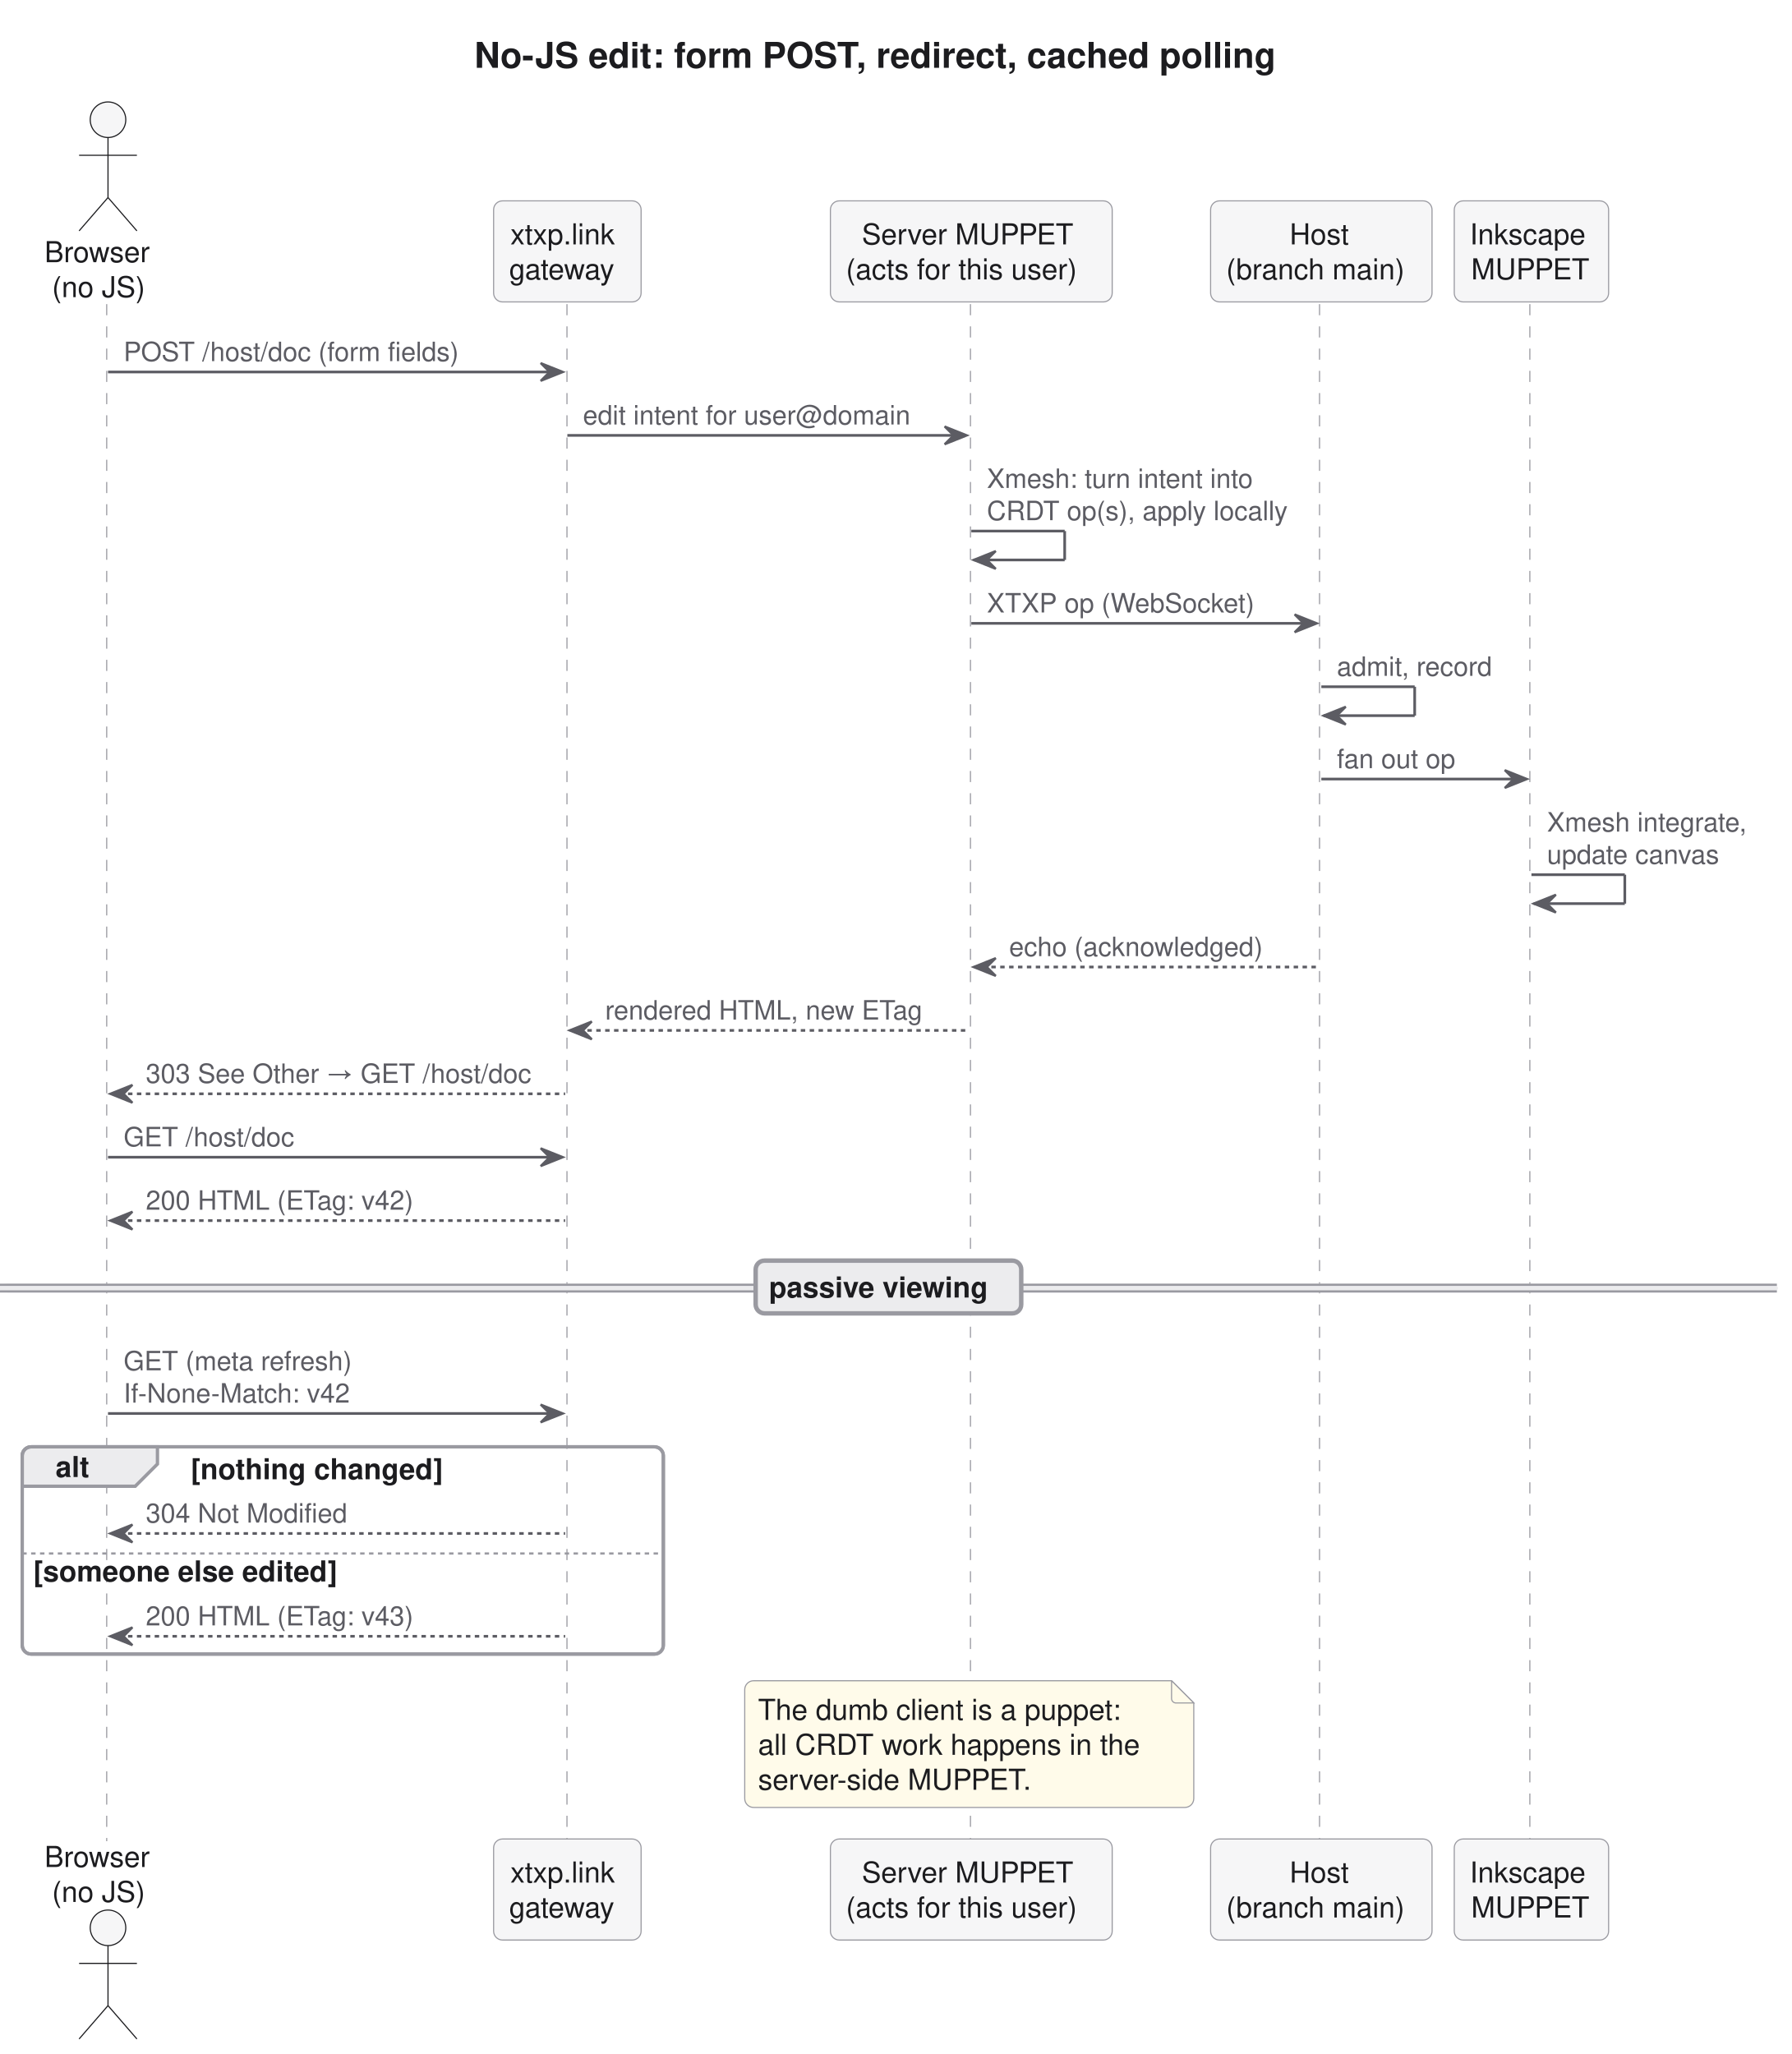
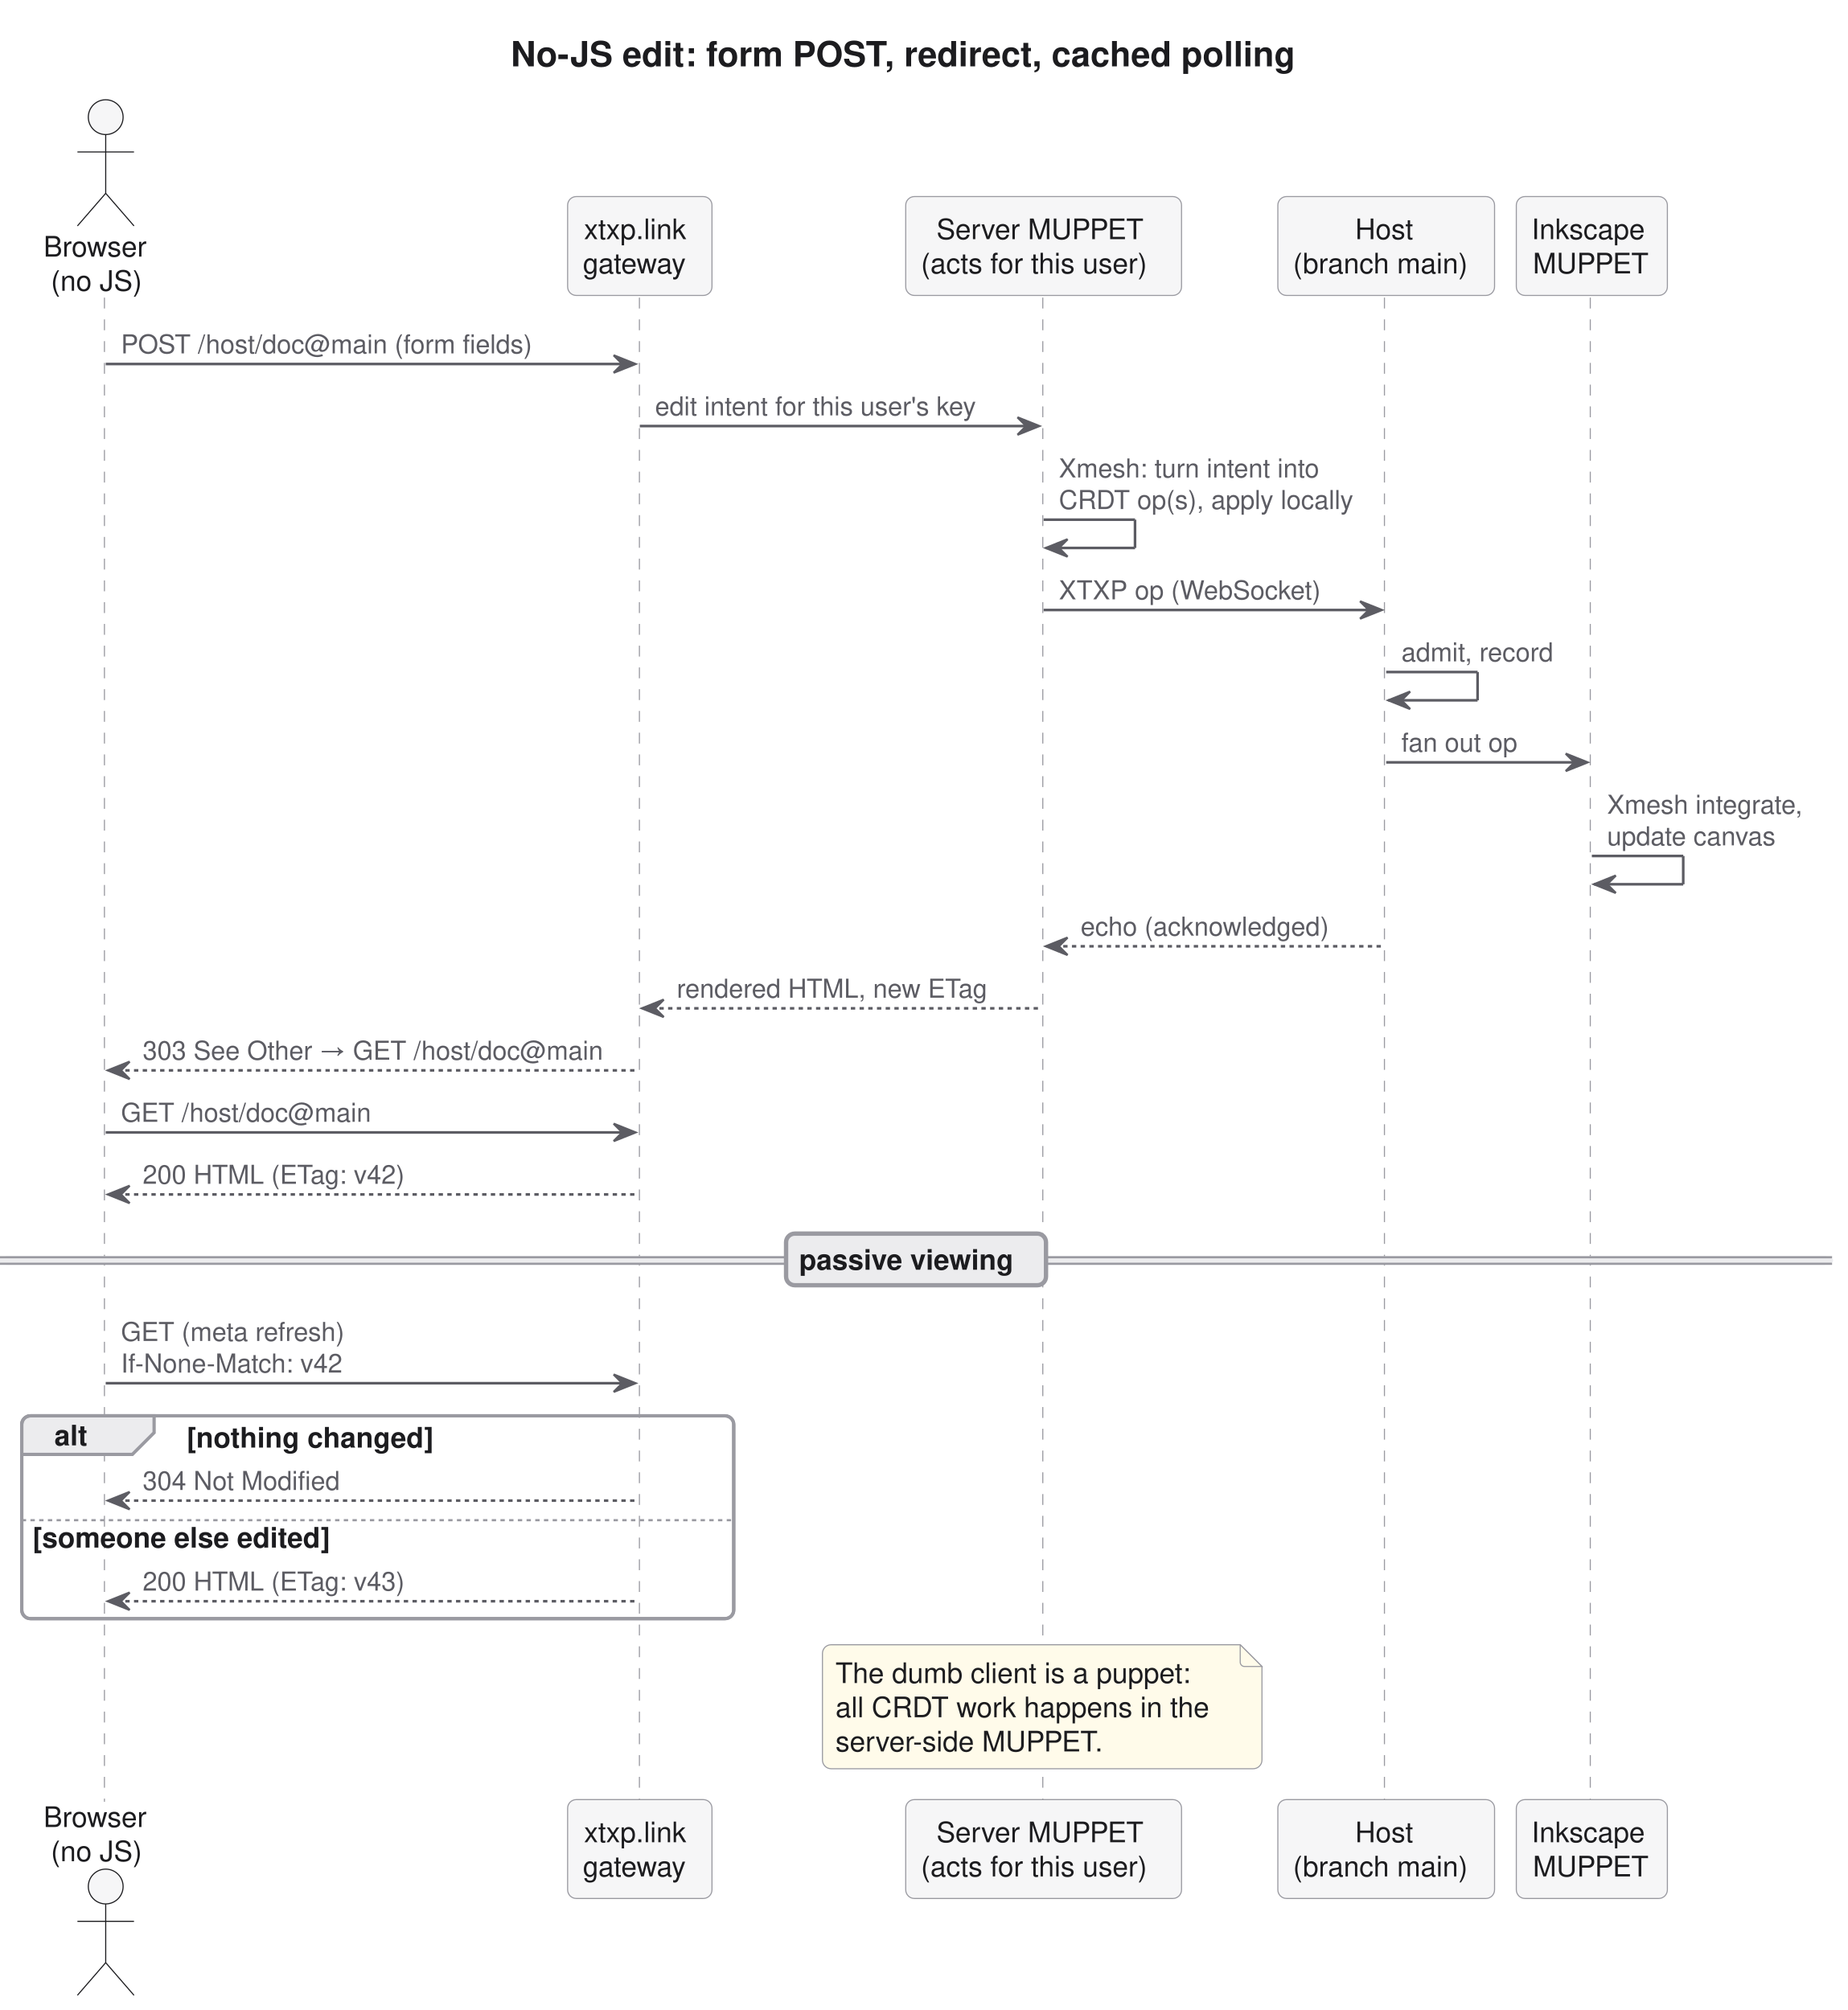
- <svg xmlns="http://www.w3.org/2000/svg" contentStyleType="text/css" data-diagram-type="SEQUENCE" height="924px" preserveAspectRatio="none" style="width:806px;height:924px;" version="1.1" viewBox="0 0 806 924" width="806px" zoomAndPan="magnify">
+ <svg xmlns="http://www.w3.org/2000/svg" contentStyleType="text/css" data-diagram-type="SEQUENCE" height="924px" preserveAspectRatio="none" style="width:849px;height:924px;" version="1.1" viewBox="0 0 849 924" width="849px" zoomAndPan="magnify">
  <defs />
  <g>
-     <text fill="#1C1C1F" font-family="Helvetica" font-size="16" font-weight="bold" lengthAdjust="spacing" textLength="371.508" x="213.395" y="30.5">No-JS edit: form POST, redirect, cached polling</text>
-     <rect fill="none" height="93.228" rx="4" ry="4" style="stroke:#9A9AA1;stroke-width:1.5;" width="288.39" x="10" y="650.86" />
+     <text fill="#1C1C1F" font-family="Helvetica" font-size="16" font-weight="bold" lengthAdjust="spacing" textLength="371.508" x="234.759" y="30.5">No-JS edit: form POST, redirect, cached polling</text>
+     <rect fill="none" height="93.228" rx="4" ry="4" style="stroke:#9A9AA1;stroke-width:1.5;" width="327.226" x="10" y="650.86" />
    <g>
      <rect fill="#000000" fill-opacity="0" height="691.458" width="8" x="44.584" y="136.818" />
      <line style="stroke:#9A9AA1;stroke-width:0.5;stroke-dasharray:5,5;" x1="48" x2="48" y1="136.818" y2="828.276" />
    </g>
    <g>
-       <rect fill="#000000" fill-opacity="0" height="691.458" width="8" x="251.215" y="136.818" />
-       <line style="stroke:#9A9AA1;stroke-width:0.5;stroke-dasharray:5,5;" x1="255.041" x2="255.041" y1="136.818" y2="828.276" />
+       <rect fill="#000000" fill-opacity="0" height="691.458" width="8" x="290.051" y="136.818" />
+       <line style="stroke:#9A9AA1;stroke-width:0.5;stroke-dasharray:5,5;" x1="293.877" x2="293.877" y1="136.818" y2="828.276" />
    </g>
    <g>
-       <rect fill="#000000" fill-opacity="0" height="691.458" width="8" x="432.926" y="136.818" />
-       <line style="stroke:#9A9AA1;stroke-width:0.5;stroke-dasharray:5,5;" x1="436.543" x2="436.543" y1="136.818" y2="828.276" />
+       <rect fill="#000000" fill-opacity="0" height="691.458" width="8" x="475.653" y="136.818" />
+       <line style="stroke:#9A9AA1;stroke-width:0.5;stroke-dasharray:5,5;" x1="479.269" x2="479.269" y1="136.818" y2="828.276" />
    </g>
    <g>
-       <rect fill="#000000" fill-opacity="0" height="691.458" width="8" x="590.369" y="136.818" />
-       <line style="stroke:#9A9AA1;stroke-width:0.5;stroke-dasharray:5,5;" x1="593.567" x2="593.567" y1="136.818" y2="828.276" />
+       <rect fill="#000000" fill-opacity="0" height="691.458" width="8" x="633.096" y="136.818" />
+       <line style="stroke:#9A9AA1;stroke-width:0.5;stroke-dasharray:5,5;" x1="636.294" x2="636.294" y1="136.818" y2="828.276" />
    </g>
    <g>
-       <rect fill="#000000" fill-opacity="0" height="691.458" width="8" x="684.889" y="136.818" />
-       <line style="stroke:#9A9AA1;stroke-width:0.5;stroke-dasharray:5,5;" x1="688.172" x2="688.172" y1="136.818" y2="828.276" />
+       <rect fill="#000000" fill-opacity="0" height="691.458" width="8" x="727.615" y="136.818" />
+       <line style="stroke:#9A9AA1;stroke-width:0.5;stroke-dasharray:5,5;" x1="730.898" x2="730.898" y1="136.818" y2="828.276" />
    </g>
    <g class="participant participant-head" data-participant="b">
      <text fill="#1C1C1F" font-family="Helvetica" font-size="13" lengthAdjust="spacing" textLength="51.169" x="20" y="117.953">Browser</text>
      <text fill="#1C1C1F" font-family="Helvetica" font-size="13" lengthAdjust="spacing" textLength="44.377" x="23.396" y="133.683">(no JS)</text>
      <ellipse cx="48.584" cy="53.859" fill="#F6F6F7" rx="8" ry="8" style="stroke:#1C1C1F;stroke-width:0.5;" />
      <path d="M48.584,61.859 L48.584,88.859 M35.584,69.859 L61.584,69.859 M48.584,88.859 L35.584,103.859 M48.584,88.859 L61.584,103.859" fill="none" style="stroke:#1C1C1F;stroke-width:0.5;" />
    </g>
    <g class="participant participant-tail" data-participant="b">
      <text fill="#1C1C1F" font-family="Helvetica" font-size="13" lengthAdjust="spacing" textLength="51.169" x="20" y="839.87">Browser</text>
      <text fill="#1C1C1F" font-family="Helvetica" font-size="13" lengthAdjust="spacing" textLength="44.377" x="23.396" y="855.6">(no JS)</text>
      <ellipse cx="48.584" cy="867.235" fill="#F6F6F7" rx="8" ry="8" style="stroke:#1C1C1F;stroke-width:0.5;" />
      <path d="M48.584,875.235 L48.584,902.235 M35.584,883.235 L61.584,883.235 M48.584,902.235 L35.584,917.235 M48.584,902.235 L61.584,917.235" fill="none" style="stroke:#1C1C1F;stroke-width:0.5;" />
    </g>
    <g class="participant participant-head" data-participant="gw">
-       <rect fill="#F6F6F7" height="45.459" rx="4" ry="4" style="stroke:#9A9AA1;stroke-width:0.5;" width="66.349" x="222.041" y="90.359" />
-       <text fill="#1C1C1F" font-family="Helvetica" font-size="13" lengthAdjust="spacing" textLength="51.264" x="229.583" y="109.953">xtxp.link</text>
-       <text fill="#1C1C1F" font-family="Helvetica" font-size="13" lengthAdjust="spacing" textLength="52.349" x="229.041" y="125.683">gateway</text>
+       <rect fill="#F6F6F7" height="45.459" rx="4" ry="4" style="stroke:#9A9AA1;stroke-width:0.5;" width="66.349" x="260.877" y="90.359" />
+       <text fill="#1C1C1F" font-family="Helvetica" font-size="13" lengthAdjust="spacing" textLength="51.264" x="268.419" y="109.953">xtxp.link</text>
+       <text fill="#1C1C1F" font-family="Helvetica" font-size="13" lengthAdjust="spacing" textLength="52.349" x="267.877" y="125.683">gateway</text>
    </g>
    <g class="participant participant-tail" data-participant="gw">
-       <rect fill="#F6F6F7" height="45.459" rx="4" ry="4" style="stroke:#9A9AA1;stroke-width:0.5;" width="66.349" x="222.041" y="827.276" />
-       <text fill="#1C1C1F" font-family="Helvetica" font-size="13" lengthAdjust="spacing" textLength="51.264" x="229.583" y="846.87">xtxp.link</text>
-       <text fill="#1C1C1F" font-family="Helvetica" font-size="13" lengthAdjust="spacing" textLength="52.349" x="229.041" y="862.6">gateway</text>
+       <rect fill="#F6F6F7" height="45.459" rx="4" ry="4" style="stroke:#9A9AA1;stroke-width:0.5;" width="66.349" x="260.877" y="827.276" />
+       <text fill="#1C1C1F" font-family="Helvetica" font-size="13" lengthAdjust="spacing" textLength="51.264" x="268.419" y="846.87">xtxp.link</text>
+       <text fill="#1C1C1F" font-family="Helvetica" font-size="13" lengthAdjust="spacing" textLength="52.349" x="267.877" y="862.6">gateway</text>
    </g>
    <g class="participant participant-head" data-participant="sm">
-       <rect fill="#F6F6F7" height="45.459" rx="4" ry="4" style="stroke:#9A9AA1;stroke-width:0.5;" width="126.766" x="373.543" y="90.359" />
-       <text fill="#1C1C1F" font-family="Helvetica" font-size="13" lengthAdjust="spacing" textLength="98.478" x="387.687" y="109.953">Server MUPPET</text>
-       <text fill="#1C1C1F" font-family="Helvetica" font-size="13" lengthAdjust="spacing" textLength="112.766" x="380.543" y="125.683">(acts for this user)</text>
+       <rect fill="#F6F6F7" height="45.459" rx="4" ry="4" style="stroke:#9A9AA1;stroke-width:0.5;" width="126.766" x="416.269" y="90.359" />
+       <text fill="#1C1C1F" font-family="Helvetica" font-size="13" lengthAdjust="spacing" textLength="98.478" x="430.414" y="109.953">Server MUPPET</text>
+       <text fill="#1C1C1F" font-family="Helvetica" font-size="13" lengthAdjust="spacing" textLength="112.766" x="423.269" y="125.683">(acts for this user)</text>
    </g>
    <g class="participant participant-tail" data-participant="sm">
-       <rect fill="#F6F6F7" height="45.459" rx="4" ry="4" style="stroke:#9A9AA1;stroke-width:0.5;" width="126.766" x="373.543" y="827.276" />
-       <text fill="#1C1C1F" font-family="Helvetica" font-size="13" lengthAdjust="spacing" textLength="98.478" x="387.687" y="846.87">Server MUPPET</text>
-       <text fill="#1C1C1F" font-family="Helvetica" font-size="13" lengthAdjust="spacing" textLength="112.766" x="380.543" y="862.6">(acts for this user)</text>
+       <rect fill="#F6F6F7" height="45.459" rx="4" ry="4" style="stroke:#9A9AA1;stroke-width:0.5;" width="126.766" x="416.269" y="827.276" />
+       <text fill="#1C1C1F" font-family="Helvetica" font-size="13" lengthAdjust="spacing" textLength="98.478" x="430.414" y="846.87">Server MUPPET</text>
+       <text fill="#1C1C1F" font-family="Helvetica" font-size="13" lengthAdjust="spacing" textLength="112.766" x="423.269" y="862.6">(acts for this user)</text>
    </g>
    <g class="participant participant-head" data-participant="t">
-       <rect fill="#F6F6F7" height="45.459" rx="4" ry="4" style="stroke:#9A9AA1;stroke-width:0.5;" width="99.605" x="544.567" y="90.359" />
-       <text fill="#1C1C1F" font-family="Helvetica" font-size="13" lengthAdjust="spacing" textLength="28.571" x="580.084" y="109.953">Host</text>
-       <text fill="#1C1C1F" font-family="Helvetica" font-size="13" lengthAdjust="spacing" textLength="85.605" x="551.567" y="125.683">(branch main)</text>
+       <rect fill="#F6F6F7" height="45.459" rx="4" ry="4" style="stroke:#9A9AA1;stroke-width:0.5;" width="99.605" x="587.294" y="90.359" />
+       <text fill="#1C1C1F" font-family="Helvetica" font-size="13" lengthAdjust="spacing" textLength="28.571" x="622.811" y="109.953">Host</text>
+       <text fill="#1C1C1F" font-family="Helvetica" font-size="13" lengthAdjust="spacing" textLength="85.605" x="594.294" y="125.683">(branch main)</text>
    </g>
    <g class="participant participant-tail" data-participant="t">
-       <rect fill="#F6F6F7" height="45.459" rx="4" ry="4" style="stroke:#9A9AA1;stroke-width:0.5;" width="99.605" x="544.567" y="827.276" />
-       <text fill="#1C1C1F" font-family="Helvetica" font-size="13" lengthAdjust="spacing" textLength="28.571" x="580.084" y="846.87">Host</text>
-       <text fill="#1C1C1F" font-family="Helvetica" font-size="13" lengthAdjust="spacing" textLength="85.605" x="551.567" y="862.6">(branch main)</text>
+       <rect fill="#F6F6F7" height="45.459" rx="4" ry="4" style="stroke:#9A9AA1;stroke-width:0.5;" width="99.605" x="587.294" y="827.276" />
+       <text fill="#1C1C1F" font-family="Helvetica" font-size="13" lengthAdjust="spacing" textLength="28.571" x="622.811" y="846.87">Host</text>
+       <text fill="#1C1C1F" font-family="Helvetica" font-size="13" lengthAdjust="spacing" textLength="85.605" x="594.294" y="862.6">(branch main)</text>
    </g>
    <g class="participant participant-head" data-participant="ink">
-       <rect fill="#F6F6F7" height="45.459" rx="4" ry="4" style="stroke:#9A9AA1;stroke-width:0.5;" width="69.434" x="654.172" y="90.359" />
-       <text fill="#1C1C1F" font-family="Helvetica" font-size="13" lengthAdjust="spacing" textLength="55.434" x="661.172" y="109.953">Inkscape</text>
-       <text fill="#1C1C1F" font-family="Helvetica" font-size="13" lengthAdjust="spacing" textLength="54.228" x="661.775" y="125.683">MUPPET</text>
+       <rect fill="#F6F6F7" height="45.459" rx="4" ry="4" style="stroke:#9A9AA1;stroke-width:0.5;" width="69.434" x="696.898" y="90.359" />
+       <text fill="#1C1C1F" font-family="Helvetica" font-size="13" lengthAdjust="spacing" textLength="55.434" x="703.898" y="109.953">Inkscape</text>
+       <text fill="#1C1C1F" font-family="Helvetica" font-size="13" lengthAdjust="spacing" textLength="54.228" x="704.501" y="125.683">MUPPET</text>
    </g>
    <g class="participant participant-tail" data-participant="ink">
-       <rect fill="#F6F6F7" height="45.459" rx="4" ry="4" style="stroke:#9A9AA1;stroke-width:0.5;" width="69.434" x="654.172" y="827.276" />
-       <text fill="#1C1C1F" font-family="Helvetica" font-size="13" lengthAdjust="spacing" textLength="55.434" x="661.172" y="846.87">Inkscape</text>
-       <text fill="#1C1C1F" font-family="Helvetica" font-size="13" lengthAdjust="spacing" textLength="54.228" x="661.775" y="862.6">MUPPET</text>
+       <rect fill="#F6F6F7" height="45.459" rx="4" ry="4" style="stroke:#9A9AA1;stroke-width:0.5;" width="69.434" x="696.898" y="827.276" />
+       <text fill="#1C1C1F" font-family="Helvetica" font-size="13" lengthAdjust="spacing" textLength="55.434" x="703.898" y="846.87">Inkscape</text>
+       <text fill="#1C1C1F" font-family="Helvetica" font-size="13" lengthAdjust="spacing" textLength="54.228" x="704.501" y="862.6">MUPPET</text>
    </g>
    <g class="message" data-participant-1="b" data-participant-2="gw">
-       <polygon fill="#5C5C63" points="243.215,163.338,253.215,167.338,243.215,171.338,247.215,167.338" style="stroke:#5C5C63;stroke-width:1;" />
-       <line style="stroke:#5C5C63;stroke-width:1.2;" x1="48.584" x2="249.215" y1="167.338" y2="167.338" />
-       <text fill="#5C5C63" font-family="Helvetica" font-size="12" lengthAdjust="spacing" textLength="163.359" x="55.584" y="162.443">POST /host/doc (form fields)</text>
+       <polygon fill="#5C5C63" points="282.051,163.338,292.051,167.338,282.051,171.338,286.051,167.338" style="stroke:#5C5C63;stroke-width:1;" />
+       <line style="stroke:#5C5C63;stroke-width:1.2;" x1="48.584" x2="288.051" y1="167.338" y2="167.338" />
+       <text fill="#5C5C63" font-family="Helvetica" font-size="12" lengthAdjust="spacing" textLength="202.195" x="55.584" y="162.443">POST /host/doc@main (form fields)</text>
    </g>
    <g class="message" data-participant-1="gw" data-participant-2="sm">
-       <polygon fill="#5C5C63" points="424.926,191.857,434.926,195.857,424.926,199.857,428.926,195.857" style="stroke:#5C5C63;stroke-width:1;" />
-       <line style="stroke:#5C5C63;stroke-width:1.2;" x1="255.215" x2="430.926" y1="195.857" y2="195.857" />
-       <text fill="#5C5C63" font-family="Helvetica" font-size="12" lengthAdjust="spacing" textLength="157.711" x="262.215" y="190.963">edit intent for user@domain</text>
+       <polygon fill="#5C5C63" points="467.653,191.857,477.653,195.857,467.653,199.857,471.653,195.857" style="stroke:#5C5C63;stroke-width:1;" />
+       <line style="stroke:#5C5C63;stroke-width:1.2;" x1="294.051" x2="473.653" y1="195.857" y2="195.857" />
+       <text fill="#5C5C63" font-family="Helvetica" font-size="12" lengthAdjust="spacing" textLength="161.602" x="301.051" y="190.963">edit intent for this user's key</text>
    </g>
    <g class="message" data-participant-1="sm" data-participant-2="sm">
-       <line style="stroke:#5C5C63;stroke-width:1.2;" x1="436.926" x2="478.926" y1="238.897" y2="238.897" />
-       <line style="stroke:#5C5C63;stroke-width:1.2;" x1="478.926" x2="478.926" y1="238.897" y2="251.897" />
-       <line style="stroke:#5C5C63;stroke-width:1.2;" x1="437.926" x2="478.926" y1="251.897" y2="251.897" />
-       <polygon fill="#5C5C63" points="447.926,247.897,437.926,251.897,447.926,255.897,443.926,251.897" style="stroke:#5C5C63;stroke-width:1;" />
-       <text fill="#5C5C63" font-family="Helvetica" font-size="12" lengthAdjust="spacing" textLength="128.385" x="443.926" y="219.482">Xmesh: turn intent into</text>
-       <text fill="#5C5C63" font-family="Helvetica" font-size="12" lengthAdjust="spacing" textLength="143.443" x="443.926" y="234.002">CRDT op(s), apply locally</text>
+       <line style="stroke:#5C5C63;stroke-width:1.2;" x1="479.653" x2="521.653" y1="238.897" y2="238.897" />
+       <line style="stroke:#5C5C63;stroke-width:1.2;" x1="521.653" x2="521.653" y1="238.897" y2="251.897" />
+       <line style="stroke:#5C5C63;stroke-width:1.2;" x1="480.653" x2="521.653" y1="251.897" y2="251.897" />
+       <polygon fill="#5C5C63" points="490.653,247.897,480.653,251.897,490.653,255.897,486.653,251.897" style="stroke:#5C5C63;stroke-width:1;" />
+       <text fill="#5C5C63" font-family="Helvetica" font-size="12" lengthAdjust="spacing" textLength="128.385" x="486.653" y="219.482">Xmesh: turn intent into</text>
+       <text fill="#5C5C63" font-family="Helvetica" font-size="12" lengthAdjust="spacing" textLength="143.443" x="486.653" y="234.002">CRDT op(s), apply locally</text>
    </g>
    <g class="message" data-participant-1="sm" data-participant-2="t">
-       <polygon fill="#5C5C63" points="582.369,276.416,592.369,280.416,582.369,284.416,586.369,280.416" style="stroke:#5C5C63;stroke-width:1;" />
-       <line style="stroke:#5C5C63;stroke-width:1.2;" x1="436.926" x2="588.369" y1="280.416" y2="280.416" />
-       <text fill="#5C5C63" font-family="Helvetica" font-size="12" lengthAdjust="spacing" textLength="127.254" x="443.926" y="275.522">XTXP op (WebSocket)</text>
+       <polygon fill="#5C5C63" points="625.096,276.416,635.096,280.416,625.096,284.416,629.096,280.416" style="stroke:#5C5C63;stroke-width:1;" />
+       <line style="stroke:#5C5C63;stroke-width:1.2;" x1="479.653" x2="631.096" y1="280.416" y2="280.416" />
+       <text fill="#5C5C63" font-family="Helvetica" font-size="12" lengthAdjust="spacing" textLength="127.254" x="486.653" y="275.522">XTXP op (WebSocket)</text>
    </g>
    <g class="message" data-participant-1="t" data-participant-2="t">
-       <line style="stroke:#5C5C63;stroke-width:1.2;" x1="594.369" x2="636.369" y1="308.935" y2="308.935" />
-       <line style="stroke:#5C5C63;stroke-width:1.2;" x1="636.369" x2="636.369" y1="308.935" y2="321.935" />
-       <line style="stroke:#5C5C63;stroke-width:1.2;" x1="595.369" x2="636.369" y1="321.935" y2="321.935" />
-       <polygon fill="#5C5C63" points="605.369,317.935,595.369,321.935,605.369,325.935,601.369,321.935" style="stroke:#5C5C63;stroke-width:1;" />
-       <text fill="#5C5C63" font-family="Helvetica" font-size="12" lengthAdjust="spacing" textLength="75.691" x="601.369" y="304.041">admit, record</text>
+       <line style="stroke:#5C5C63;stroke-width:1.2;" x1="637.096" x2="679.096" y1="308.935" y2="308.935" />
+       <line style="stroke:#5C5C63;stroke-width:1.2;" x1="679.096" x2="679.096" y1="308.935" y2="321.935" />
+       <line style="stroke:#5C5C63;stroke-width:1.2;" x1="638.096" x2="679.096" y1="321.935" y2="321.935" />
+       <polygon fill="#5C5C63" points="648.096,317.935,638.096,321.935,648.096,325.935,644.096,321.935" style="stroke:#5C5C63;stroke-width:1;" />
+       <text fill="#5C5C63" font-family="Helvetica" font-size="12" lengthAdjust="spacing" textLength="75.691" x="644.096" y="304.041">admit, record</text>
    </g>
    <g class="message" data-participant-1="t" data-participant-2="ink">
-       <polygon fill="#5C5C63" points="676.889,346.455,686.889,350.455,676.889,354.455,680.889,350.455" style="stroke:#5C5C63;stroke-width:1;" />
-       <line style="stroke:#5C5C63;stroke-width:1.2;" x1="594.369" x2="682.889" y1="350.455" y2="350.455" />
-       <text fill="#5C5C63" font-family="Helvetica" font-size="12" lengthAdjust="spacing" textLength="57.779" x="601.369" y="345.56">fan out op</text>
+       <polygon fill="#5C5C63" points="719.615,346.455,729.615,350.455,719.615,354.455,723.615,350.455" style="stroke:#5C5C63;stroke-width:1;" />
+       <line style="stroke:#5C5C63;stroke-width:1.2;" x1="637.096" x2="725.615" y1="350.455" y2="350.455" />
+       <text fill="#5C5C63" font-family="Helvetica" font-size="12" lengthAdjust="spacing" textLength="57.779" x="644.096" y="345.56">fan out op</text>
    </g>
    <g class="message" data-participant-1="ink" data-participant-2="ink">
-       <line style="stroke:#5C5C63;stroke-width:1.2;" x1="688.889" x2="730.889" y1="393.494" y2="393.494" />
-       <line style="stroke:#5C5C63;stroke-width:1.2;" x1="730.889" x2="730.889" y1="393.494" y2="406.494" />
-       <line style="stroke:#5C5C63;stroke-width:1.2;" x1="689.889" x2="730.889" y1="406.494" y2="406.494" />
-       <polygon fill="#5C5C63" points="699.889,402.494,689.889,406.494,699.889,410.494,695.889,406.494" style="stroke:#5C5C63;stroke-width:1;" />
-       <text fill="#5C5C63" font-family="Helvetica" font-size="12" lengthAdjust="spacing" textLength="96.41" x="695.889" y="374.08">Xmesh integrate,</text>
-       <text fill="#5C5C63" font-family="Helvetica" font-size="12" lengthAdjust="spacing" textLength="83.326" x="695.889" y="388.6">update canvas</text>
+       <line style="stroke:#5C5C63;stroke-width:1.2;" x1="731.615" x2="773.615" y1="393.494" y2="393.494" />
+       <line style="stroke:#5C5C63;stroke-width:1.2;" x1="773.615" x2="773.615" y1="393.494" y2="406.494" />
+       <line style="stroke:#5C5C63;stroke-width:1.2;" x1="732.615" x2="773.615" y1="406.494" y2="406.494" />
+       <polygon fill="#5C5C63" points="742.615,402.494,732.615,406.494,742.615,410.494,738.615,406.494" style="stroke:#5C5C63;stroke-width:1;" />
+       <text fill="#5C5C63" font-family="Helvetica" font-size="12" lengthAdjust="spacing" textLength="96.41" x="738.615" y="374.08">Xmesh integrate,</text>
+       <text fill="#5C5C63" font-family="Helvetica" font-size="12" lengthAdjust="spacing" textLength="83.326" x="738.615" y="388.6">update canvas</text>
    </g>
    <g class="message" data-participant-1="t" data-participant-2="sm">
-       <polygon fill="#5C5C63" points="447.926,431.014,437.926,435.014,447.926,439.014,443.926,435.014" style="stroke:#5C5C63;stroke-width:1;" />
-       <line style="stroke:#5C5C63;stroke-width:1.2;stroke-dasharray:2,2;" x1="441.926" x2="593.369" y1="435.014" y2="435.014" />
-       <text fill="#5C5C63" font-family="Helvetica" font-size="12" lengthAdjust="spacing" textLength="123.51" x="453.926" y="430.119">echo (acknowledged)</text>
+       <polygon fill="#5C5C63" points="490.653,431.014,480.653,435.014,490.653,439.014,486.653,435.014" style="stroke:#5C5C63;stroke-width:1;" />
+       <line style="stroke:#5C5C63;stroke-width:1.2;stroke-dasharray:2,2;" x1="484.653" x2="636.096" y1="435.014" y2="435.014" />
+       <text fill="#5C5C63" font-family="Helvetica" font-size="12" lengthAdjust="spacing" textLength="123.51" x="496.653" y="430.119">echo (acknowledged)</text>
    </g>
    <g class="message" data-participant-1="sm" data-participant-2="gw">
-       <polygon fill="#5C5C63" points="266.215,459.533,256.215,463.533,266.215,467.533,262.215,463.533" style="stroke:#5C5C63;stroke-width:1;" />
-       <line style="stroke:#5C5C63;stroke-width:1.2;stroke-dasharray:2,2;" x1="260.215" x2="435.926" y1="463.533" y2="463.533" />
-       <text fill="#5C5C63" font-family="Helvetica" font-size="12" lengthAdjust="spacing" textLength="152.643" x="272.215" y="458.639">rendered HTML, new ETag</text>
+       <polygon fill="#5C5C63" points="305.051,459.533,295.051,463.533,305.051,467.533,301.051,463.533" style="stroke:#5C5C63;stroke-width:1;" />
+       <line style="stroke:#5C5C63;stroke-width:1.2;stroke-dasharray:2,2;" x1="299.051" x2="478.653" y1="463.533" y2="463.533" />
+       <text fill="#5C5C63" font-family="Helvetica" font-size="12" lengthAdjust="spacing" textLength="152.643" x="311.051" y="458.639">rendered HTML, new ETag</text>
    </g>
    <g class="message" data-participant-1="gw" data-participant-2="b">
      <polygon fill="#5C5C63" points="59.584,488.053,49.584,492.053,59.584,496.053,55.584,492.053" style="stroke:#5C5C63;stroke-width:1;" />
-       <line style="stroke:#5C5C63;stroke-width:1.2;stroke-dasharray:2,2;" x1="53.584" x2="254.215" y1="492.053" y2="492.053" />
-       <text fill="#5C5C63" font-family="Helvetica" font-size="12" lengthAdjust="spacing" textLength="182.631" x="65.584" y="487.158">303 See Other → GET /host/doc</text>
+       <line style="stroke:#5C5C63;stroke-width:1.2;stroke-dasharray:2,2;" x1="53.584" x2="293.051" y1="492.053" y2="492.053" />
+       <text fill="#5C5C63" font-family="Helvetica" font-size="12" lengthAdjust="spacing" textLength="221.467" x="65.584" y="487.158">303 See Other → GET /host/doc@main</text>
    </g>
    <g class="message" data-participant-1="b" data-participant-2="gw">
-       <polygon fill="#5C5C63" points="243.215,516.572,253.215,520.572,243.215,524.572,247.215,520.572" style="stroke:#5C5C63;stroke-width:1;" />
-       <line style="stroke:#5C5C63;stroke-width:1.2;" x1="48.584" x2="249.215" y1="520.572" y2="520.572" />
-       <text fill="#5C5C63" font-family="Helvetica" font-size="12" lengthAdjust="spacing" textLength="81.885" x="55.584" y="515.678">GET /host/doc</text>
+       <polygon fill="#5C5C63" points="282.051,516.572,292.051,520.572,282.051,524.572,286.051,520.572" style="stroke:#5C5C63;stroke-width:1;" />
+       <line style="stroke:#5C5C63;stroke-width:1.2;" x1="48.584" x2="288.051" y1="520.572" y2="520.572" />
+       <text fill="#5C5C63" font-family="Helvetica" font-size="12" lengthAdjust="spacing" textLength="120.721" x="55.584" y="515.678">GET /host/doc@main</text>
    </g>
    <g class="message" data-participant-1="gw" data-participant-2="b">
      <polygon fill="#5C5C63" points="59.584,545.092,49.584,549.092,59.584,553.092,55.584,549.092" style="stroke:#5C5C63;stroke-width:1;" />
-       <line style="stroke:#5C5C63;stroke-width:1.2;stroke-dasharray:2,2;" x1="53.584" x2="254.215" y1="549.092" y2="549.092" />
+       <line style="stroke:#5C5C63;stroke-width:1.2;stroke-dasharray:2,2;" x1="53.584" x2="293.051" y1="549.092" y2="549.092" />
      <text fill="#5C5C63" font-family="Helvetica" font-size="12" lengthAdjust="spacing" textLength="129.955" x="65.584" y="544.197">200 HTML (ETag: v42)</text>
    </g>
-     <rect fill="#ECECEE" height="3" rx="4" ry="4" style="stroke:#ECECEE;stroke-width:1;" width="799.299" x="0" y="577.957" />
-     <line style="stroke:#9A9AA1;stroke-width:1;" x1="0" x2="799.299" y1="577.957" y2="577.957" />
-     <line style="stroke:#9A9AA1;stroke-width:1;" x1="0" x2="799.299" y1="580.957" y2="580.957" />
-     <rect fill="#ECECEE" height="23.73" rx="4" ry="4" style="stroke:#9A9AA1;stroke-width:2;" width="119.466" x="339.916" y="567.092" />
-     <text fill="#1C1C1F" font-family="Helvetica" font-size="13" font-weight="bold" lengthAdjust="spacing" textLength="102.388" x="345.916" y="583.686">passive viewing</text>
+     <rect fill="#ECECEE" height="3" rx="4" ry="4" style="stroke:#ECECEE;stroke-width:1;" width="842.025" x="0" y="577.957" />
+     <line style="stroke:#9A9AA1;stroke-width:1;" x1="0" x2="842.025" y1="577.957" y2="577.957" />
+     <line style="stroke:#9A9AA1;stroke-width:1;" x1="0" x2="842.025" y1="580.957" y2="580.957" />
+     <rect fill="#ECECEE" height="23.73" rx="4" ry="4" style="stroke:#9A9AA1;stroke-width:2;" width="119.466" x="361.279" y="567.092" />
+     <text fill="#1C1C1F" font-family="Helvetica" font-size="13" font-weight="bold" lengthAdjust="spacing" textLength="102.388" x="367.279" y="583.686">passive viewing</text>
    <g class="message" data-participant-1="b" data-participant-2="gw">
-       <polygon fill="#5C5C63" points="243.215,631.86,253.215,635.86,243.215,639.86,247.215,635.86" style="stroke:#5C5C63;stroke-width:1;" />
-       <line style="stroke:#5C5C63;stroke-width:1.2;" x1="48.584" x2="249.215" y1="635.86" y2="635.86" />
+       <polygon fill="#5C5C63" points="282.051,631.86,292.051,635.86,282.051,639.86,286.051,635.86" style="stroke:#5C5C63;stroke-width:1;" />
+       <line style="stroke:#5C5C63;stroke-width:1.2;" x1="48.584" x2="288.051" y1="635.86" y2="635.86" />
      <text fill="#5C5C63" font-family="Helvetica" font-size="12" lengthAdjust="spacing" textLength="108.486" x="55.584" y="616.446">GET (meta refresh)</text>
      <text fill="#5C5C63" font-family="Helvetica" font-size="12" lengthAdjust="spacing" textLength="113.127" x="55.584" y="630.966">If-None-Match: v42</text>
    </g>
    <path d="M14,650.86 L70.831,650.86 L70.831,658.59 L60.831,668.59 L10,668.59 L10,654.86 A4,4 0 0 1 14,650.86" fill="#ECECEE" style="stroke:#9A9AA1;stroke-width:1.5;" />
-     <rect fill="none" height="93.228" rx="4" ry="4" style="stroke:#9A9AA1;stroke-width:1.5;" width="288.39" x="10" y="650.86" />
+     <rect fill="none" height="93.228" rx="4" ry="4" style="stroke:#9A9AA1;stroke-width:1.5;" width="327.226" x="10" y="650.86" />
    <text fill="#1C1C1F" font-family="Helvetica" font-size="13" font-weight="bold" lengthAdjust="spacing" textLength="15.831" x="25" y="664.454">alt</text>
    <text fill="#1C1C1F" font-family="Helvetica" font-size="13" font-weight="bold" lengthAdjust="spacing" textLength="117.165" x="85.831" y="665.454">[nothing changed]</text>
    <g class="message" data-participant-1="gw" data-participant-2="b">
      <polygon fill="#5C5C63" points="59.584,685.839,49.584,689.839,59.584,693.839,55.584,689.839" style="stroke:#5C5C63;stroke-width:1;" />
-       <line style="stroke:#5C5C63;stroke-width:1.2;stroke-dasharray:2,2;" x1="53.584" x2="254.215" y1="689.839" y2="689.839" />
+       <line style="stroke:#5C5C63;stroke-width:1.2;stroke-dasharray:2,2;" x1="53.584" x2="293.051" y1="689.839" y2="689.839" />
      <text fill="#5C5C63" font-family="Helvetica" font-size="12" lengthAdjust="spacing" textLength="99.627" x="65.584" y="684.944">304 Not Modified</text>
    </g>
-     <line style="stroke:#9A9AA1;stroke-width:1;stroke-dasharray:2,2;" x1="10" x2="298.39" y1="698.839" y2="698.839" />
+     <line style="stroke:#9A9AA1;stroke-width:1;stroke-dasharray:2,2;" x1="10" x2="337.226" y1="698.839" y2="698.839" />
    <text fill="#1C1C1F" font-family="Helvetica" font-size="13" font-weight="bold" lengthAdjust="spacing" textLength="141.083" x="15" y="711.433">[someone else edited]</text>
    <g class="message" data-participant-1="gw" data-participant-2="b">
      <polygon fill="#5C5C63" points="59.584,732.088,49.584,736.088,59.584,740.088,55.584,736.088" style="stroke:#5C5C63;stroke-width:1;" />
-       <line style="stroke:#5C5C63;stroke-width:1.2;stroke-dasharray:2,2;" x1="53.584" x2="254.215" y1="736.088" y2="736.088" />
+       <line style="stroke:#5C5C63;stroke-width:1.2;stroke-dasharray:2,2;" x1="53.584" x2="293.051" y1="736.088" y2="736.088" />
      <text fill="#5C5C63" font-family="Helvetica" font-size="12" lengthAdjust="spacing" textLength="130.049" x="65.584" y="731.193">200 HTML (ETag: v43)</text>
    </g>
-     <path d="M335,760.088 L335,809.088 A4,4 0 0 0 339,813.088 L533,813.088 A4,4 0 0 0 537,809.088 L537,766.088 L527,756.088 L339,756.088 A4,4 0 0 0 335,760.088" fill="#FFFBEA" style="stroke:#9A9AA1;stroke-width:0.5;" />
-     <path d="M527,756.088 L527,764.088 A2,2 0 0 0 529,766.088 L537,766.088 L527,756.088" fill="#FFFBEA" style="stroke:#9A9AA1;stroke-width:0.5;" />
-     <text fill="#1C1C1F" font-family="Helvetica" font-size="13" lengthAdjust="spacing" textLength="174.624" x="341" y="773.682">The dumb client is a puppet:</text>
-     <text fill="#1C1C1F" font-family="Helvetica" font-size="13" lengthAdjust="spacing" textLength="181.352" x="341" y="789.411">all CRDT work happens in the</text>
-     <text fill="#1C1C1F" font-family="Helvetica" font-size="13" lengthAdjust="spacing" textLength="132.273" x="341" y="805.141">server-side MUPPET.</text>
+     <path d="M378,760.088 L378,809.088 A4,4 0 0 0 382,813.088 L576,813.088 A4,4 0 0 0 580,809.088 L580,766.088 L570,756.088 L382,756.088 A4,4 0 0 0 378,760.088" fill="#FFFBEA" style="stroke:#9A9AA1;stroke-width:0.5;" />
+     <path d="M570,756.088 L570,764.088 A2,2 0 0 0 572,766.088 L580,766.088 L570,756.088" fill="#FFFBEA" style="stroke:#9A9AA1;stroke-width:0.5;" />
+     <text fill="#1C1C1F" font-family="Helvetica" font-size="13" lengthAdjust="spacing" textLength="174.624" x="384" y="773.682">The dumb client is a puppet:</text>
+     <text fill="#1C1C1F" font-family="Helvetica" font-size="13" lengthAdjust="spacing" textLength="181.352" x="384" y="789.411">all CRDT work happens in the</text>
+     <text fill="#1C1C1F" font-family="Helvetica" font-size="13" lengthAdjust="spacing" textLength="132.273" x="384" y="805.141">server-side MUPPET.</text>
  </g>
</svg>
